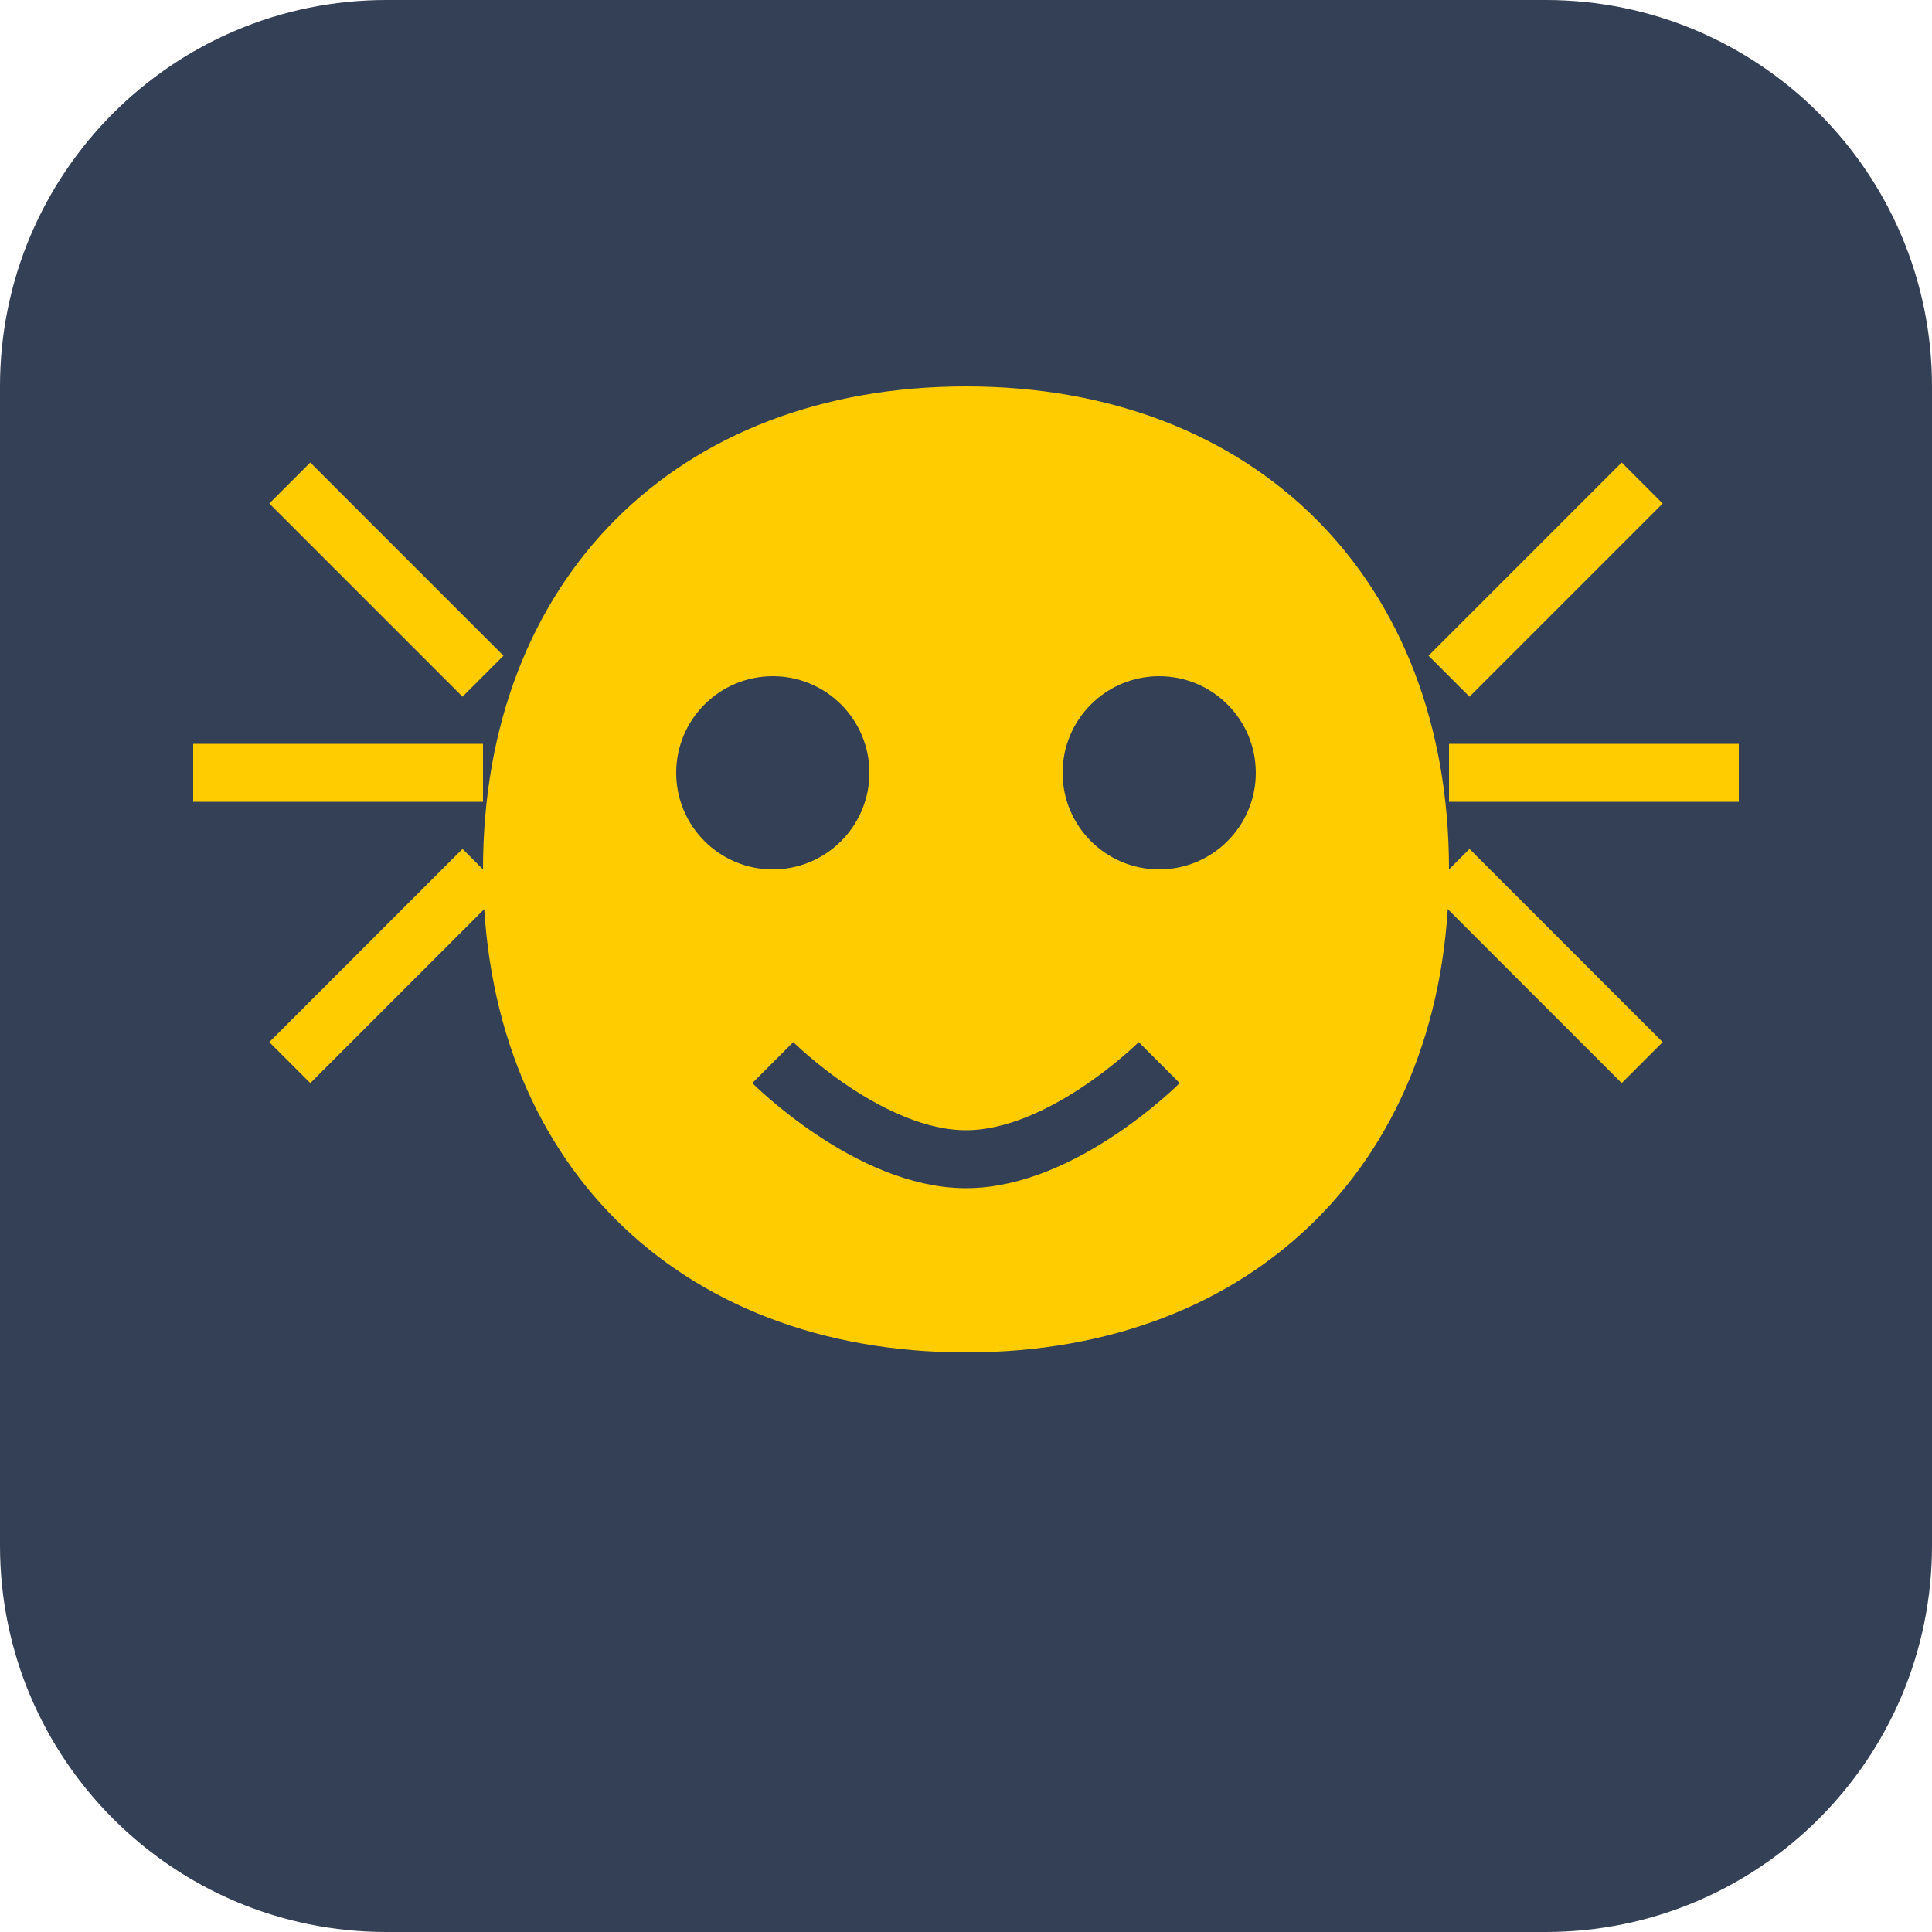
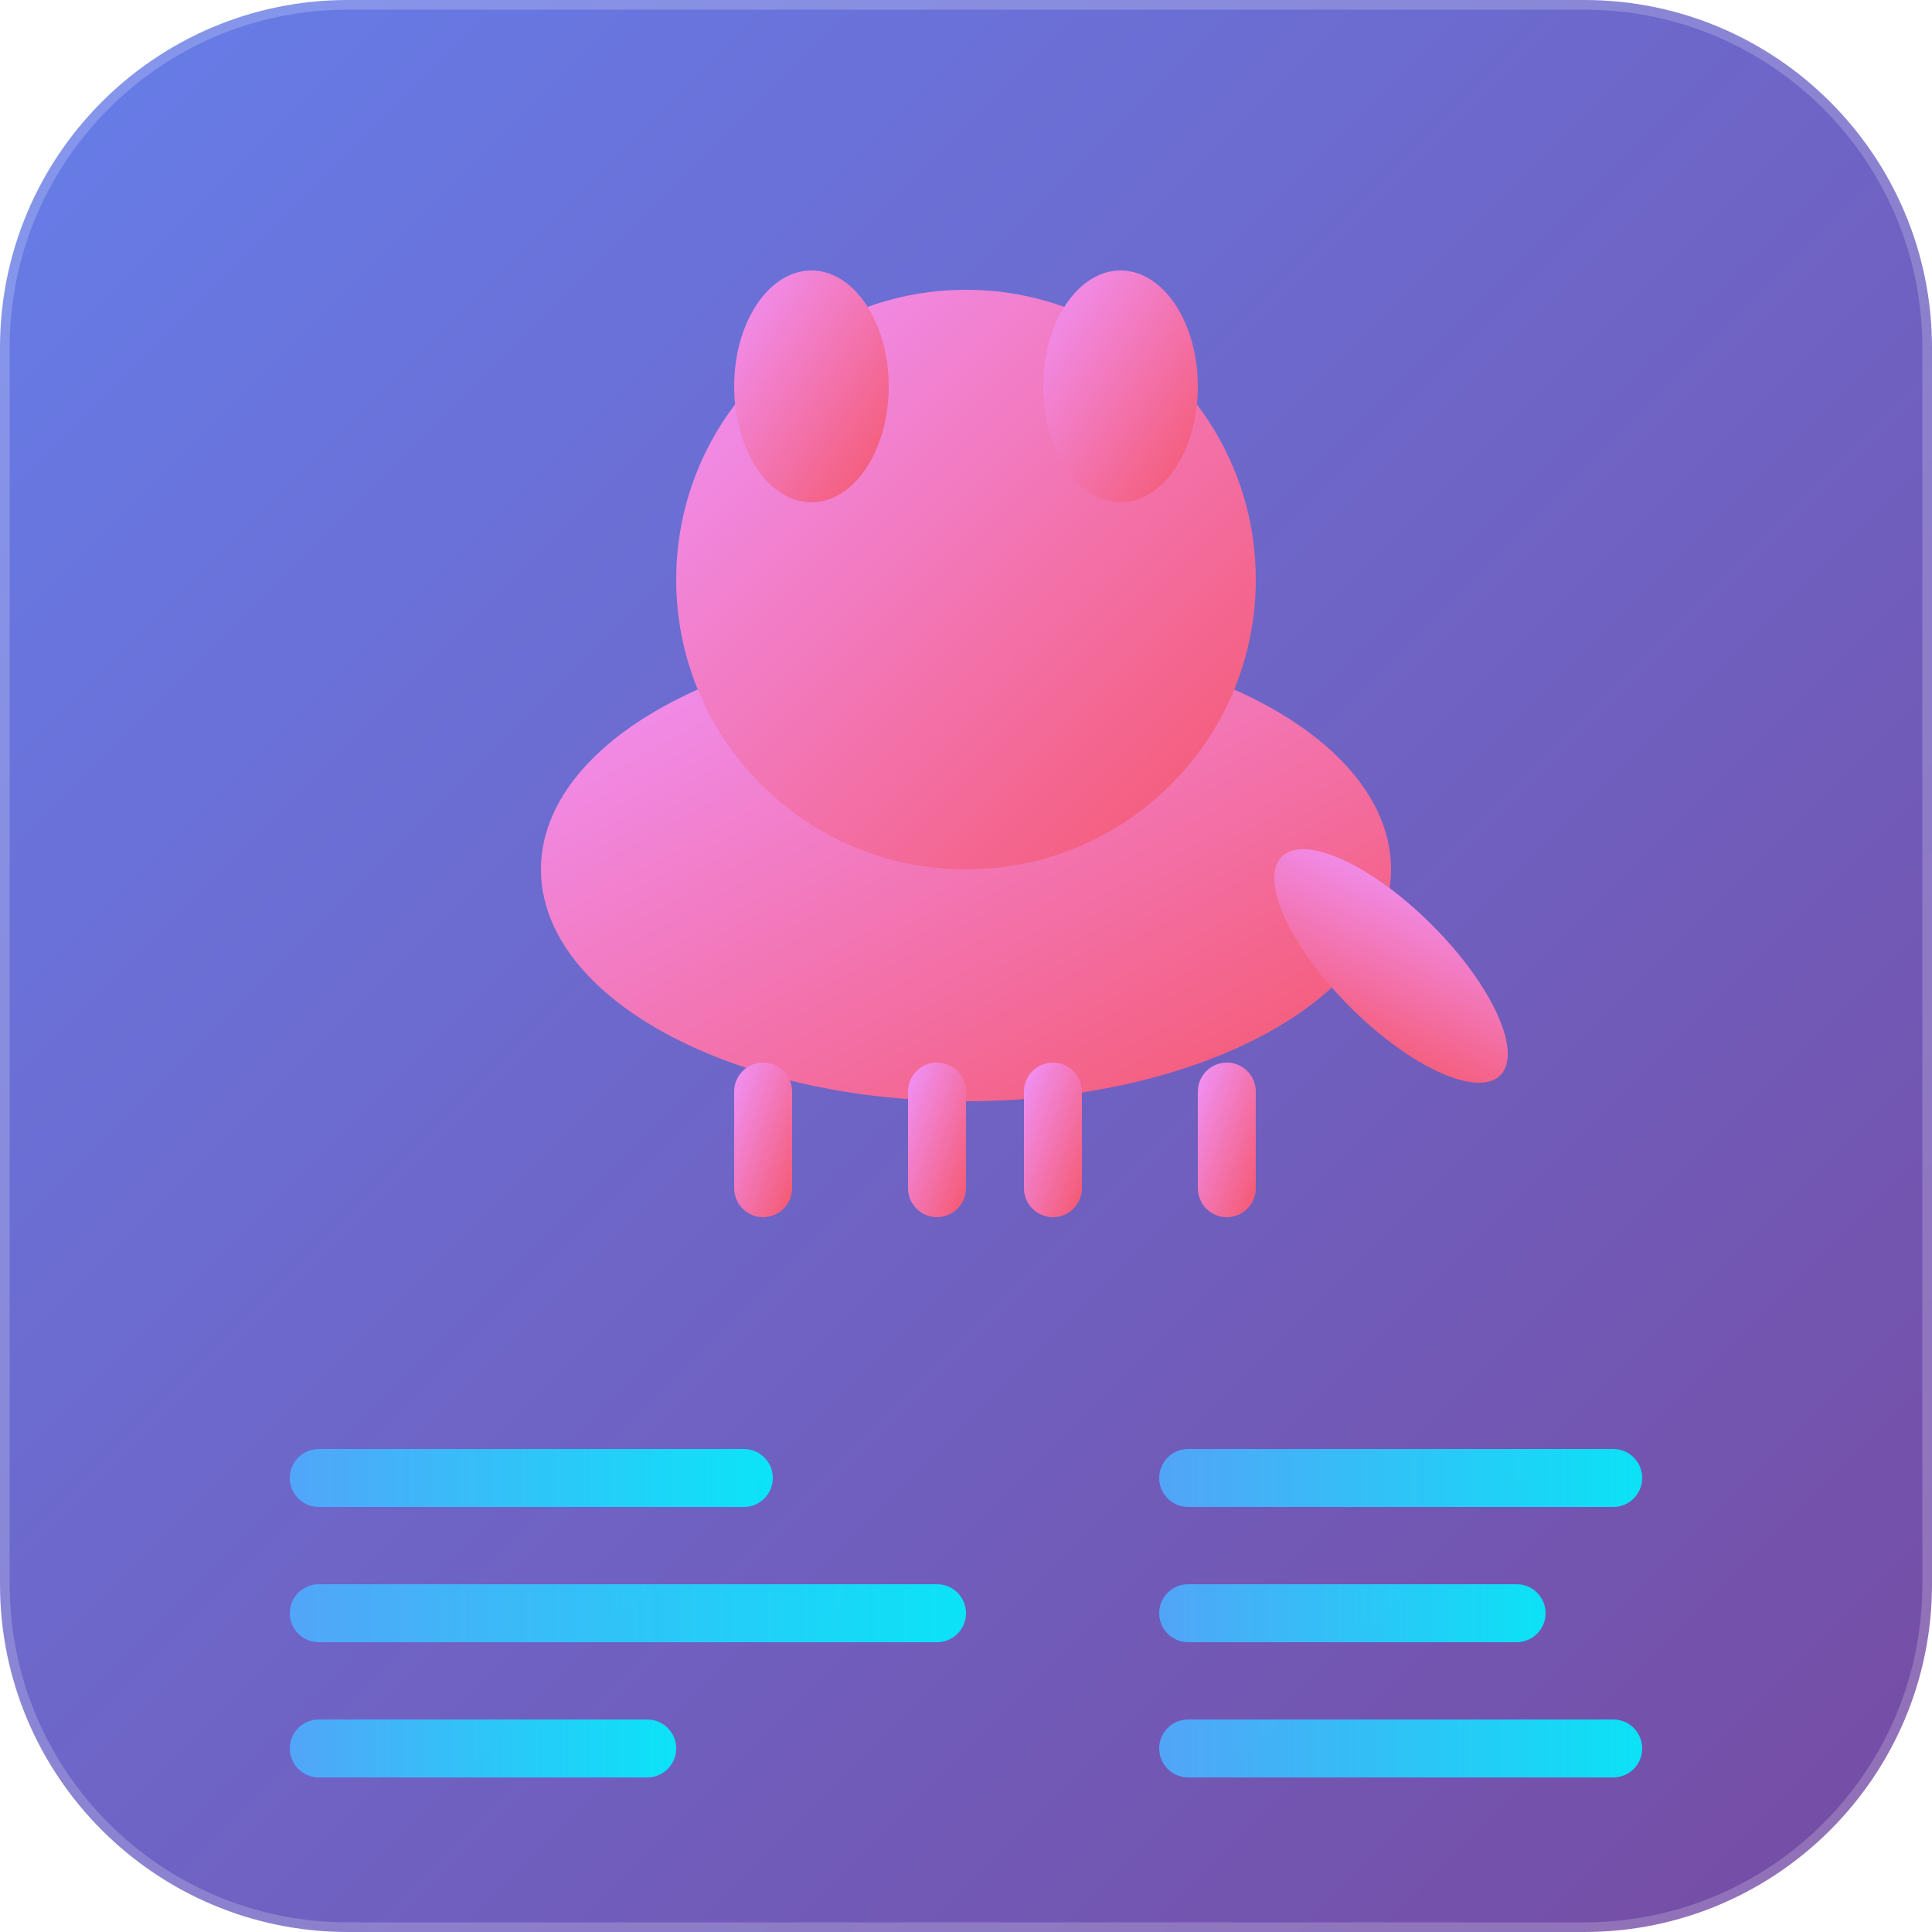
<svg xmlns="http://www.w3.org/2000/svg" viewBox="0 0 100 100">
-   <rect width="100" height="100" rx="20" fill="#344055" />
-   <path d="M50,20 C65,20 75,30 75,45 C75,60 65,70 50,70 C35,70 25,60 25,45 C25,30 35,20 50,20 Z" fill="#ffcc00" />
-   <circle cx="40" cy="40" r="5" fill="#344055" />
-   <circle cx="60" cy="40" r="5" fill="#344055" />
-   <path d="M40,55 C40,55 45,60 50,60 C55,60 60,55 60,55" stroke="#344055" stroke-width="3" fill="none" />
-   <path d="M25,35 L15,25 M75,35 L85,25 M25,40 L10,40 M75,40 L90,40 M25,45 L15,55 M75,45 L85,55" stroke="#ffcc00" stroke-width="3" />
+   <defs>
+     <linearGradient id="bg" x1="0%" y1="0%" x2="100%" y2="100%">
+       <stop offset="0%" stop-color="#667eea" />
+       <stop offset="100%" stop-color="#764ba2" />
+     </linearGradient>
+     <linearGradient id="animal" x1="0%" y1="0%" x2="100%" y2="100%">
+       <stop offset="0%" stop-color="#f093fb" />
+       <stop offset="100%" stop-color="#f5576c" />
+     </linearGradient>
+     <linearGradient id="stats" x1="0%" y1="0%" x2="100%" y2="0%">
+       <stop offset="0%" stop-color="#4facfe" />
+       <stop offset="100%" stop-color="#00f2fe" />
+     </linearGradient>
+   </defs>
+   <rect width="100" height="100" rx="18" fill="url(#bg)" />
+   <g fill="url(#animal)">
+     <ellipse cx="50" cy="45" rx="22" ry="12" />
+     <circle cx="50" cy="30" r="15" />
+     <ellipse cx="42" cy="20" rx="4" ry="6" />
+     <ellipse cx="58" cy="20" rx="4" ry="6" />
+     <ellipse cx="72" cy="50" rx="8" ry="3" transform="rotate(45 72 50)" />
+     <rect x="38" y="55" width="3" height="8" rx="1.5" />
+     <rect x="47" y="55" width="3" height="8" rx="1.5" />
+     <rect x="53" y="55" width="3" height="8" rx="1.5" />
+     <rect x="62" y="55" width="3" height="8" rx="1.5" />
+   </g>
+   <g fill="url(#stats)" opacity="0.9">
+     <rect x="15" y="75" width="25" height="3" rx="1.5" />
+     <rect x="15" y="82" width="35" height="3" rx="1.5" />
+     <rect x="15" y="89" width="20" height="3" rx="1.5" />
+     <rect x="60" y="75" width="25" height="3" rx="1.5" />
+     <rect x="60" y="82" width="20" height="3" rx="1.5" />
+     <rect x="60" y="89" width="25" height="3" rx="1.5" />
+   </g>
+   <rect width="100" height="100" rx="18" fill="none" stroke="rgba(255,255,255,0.2)" stroke-width="1" />
</svg>
